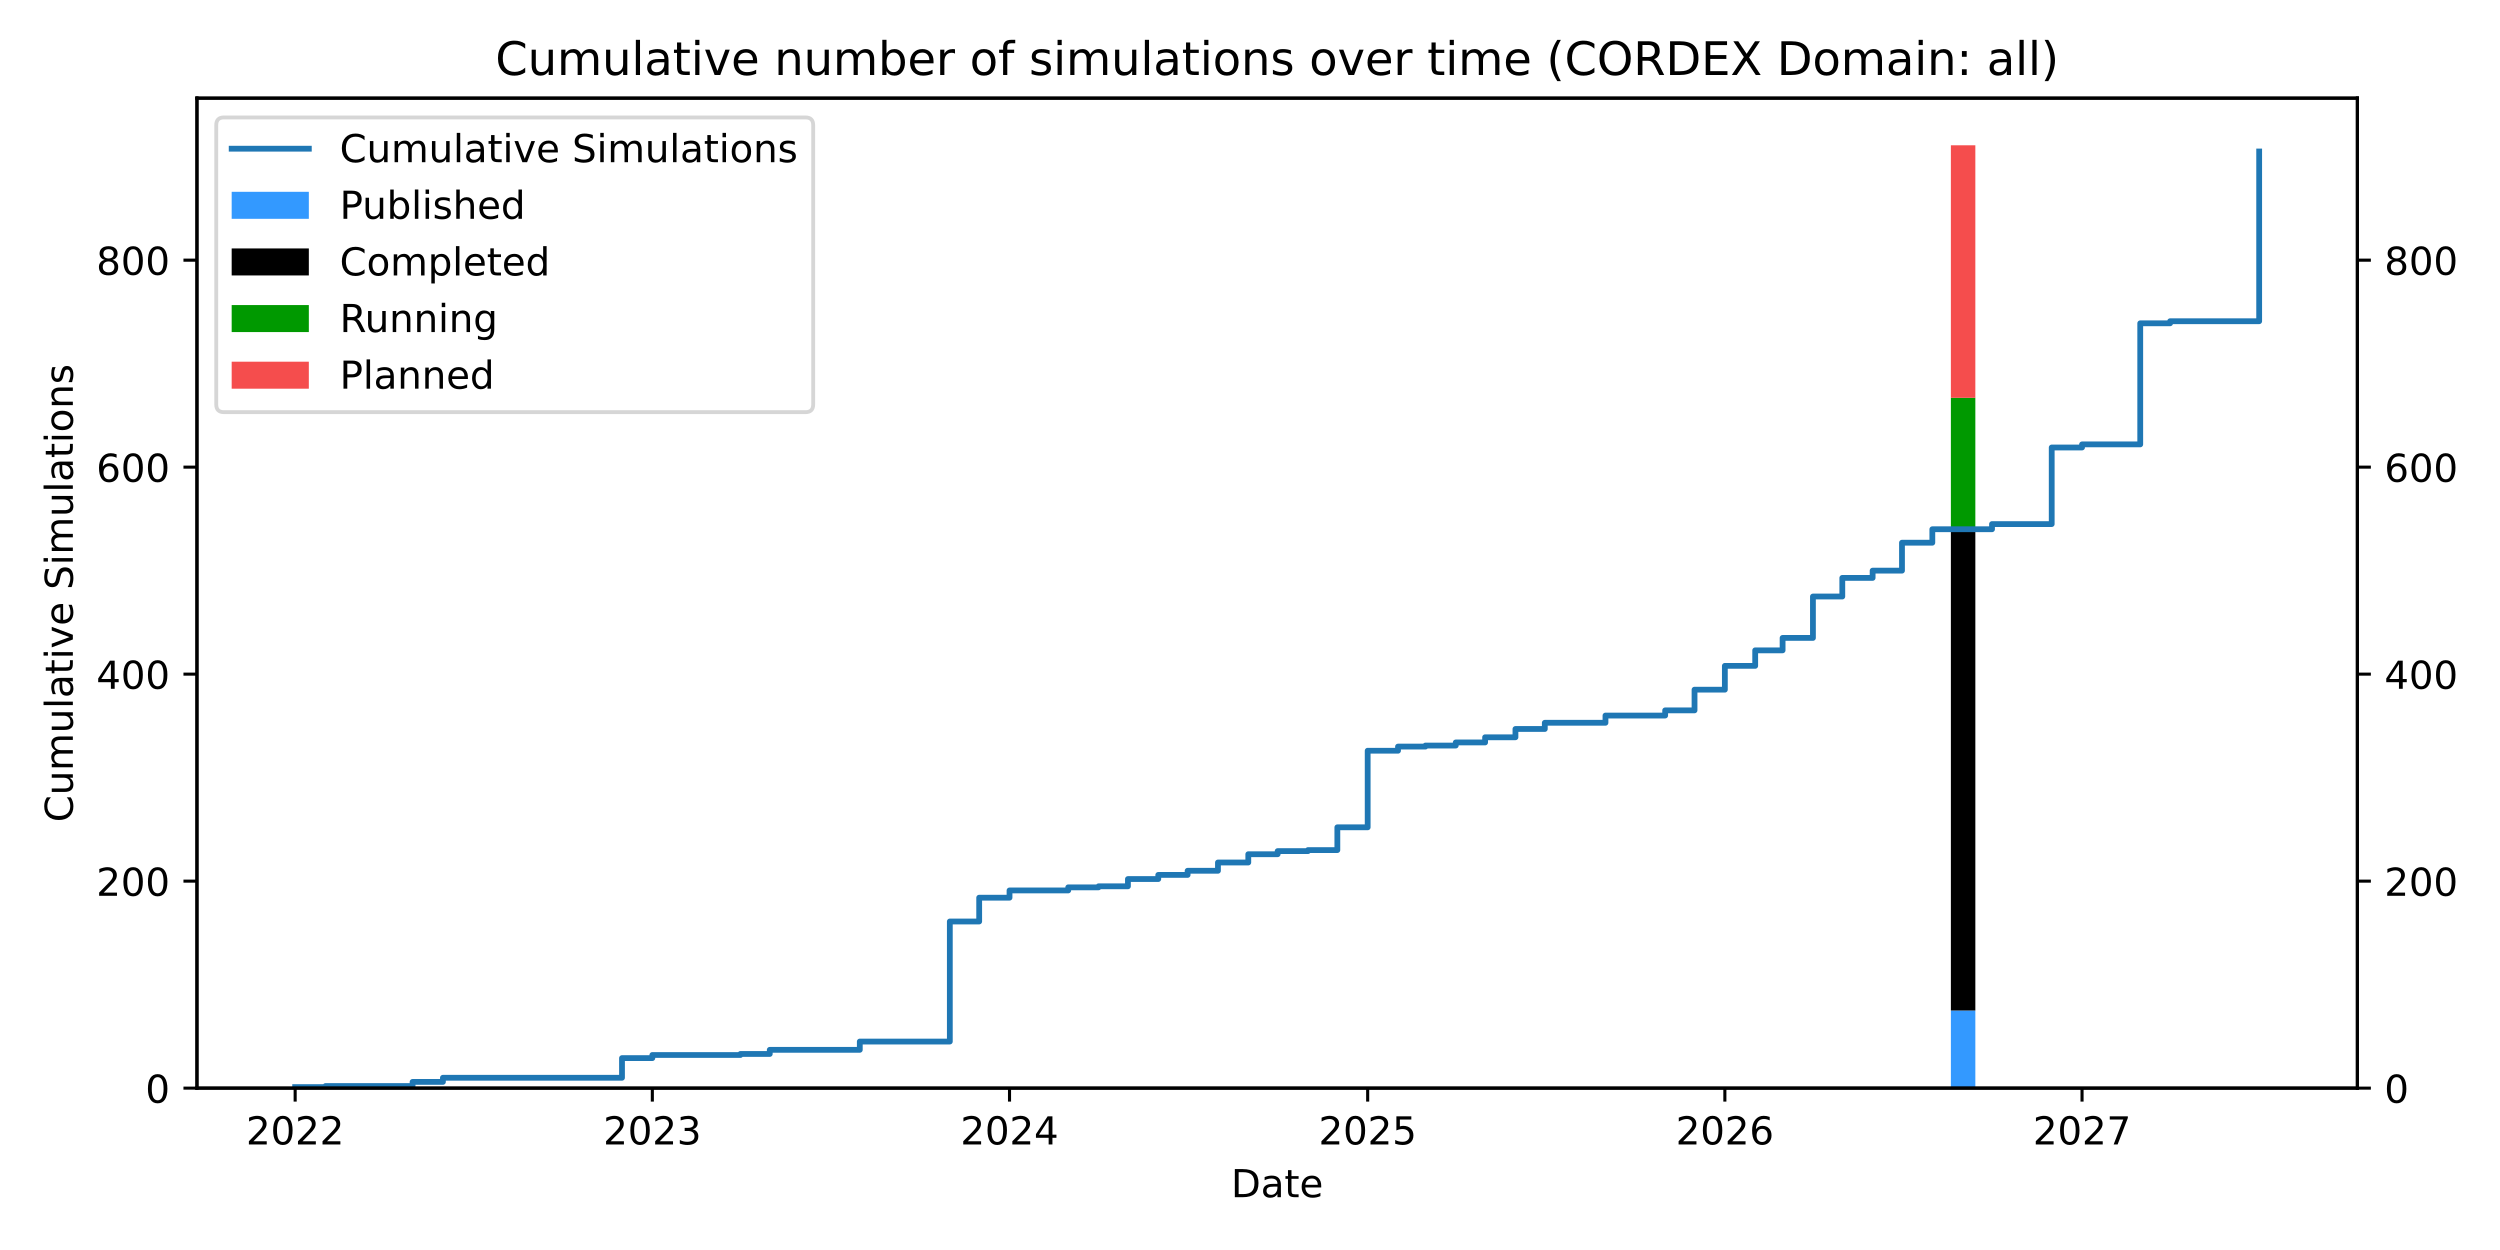
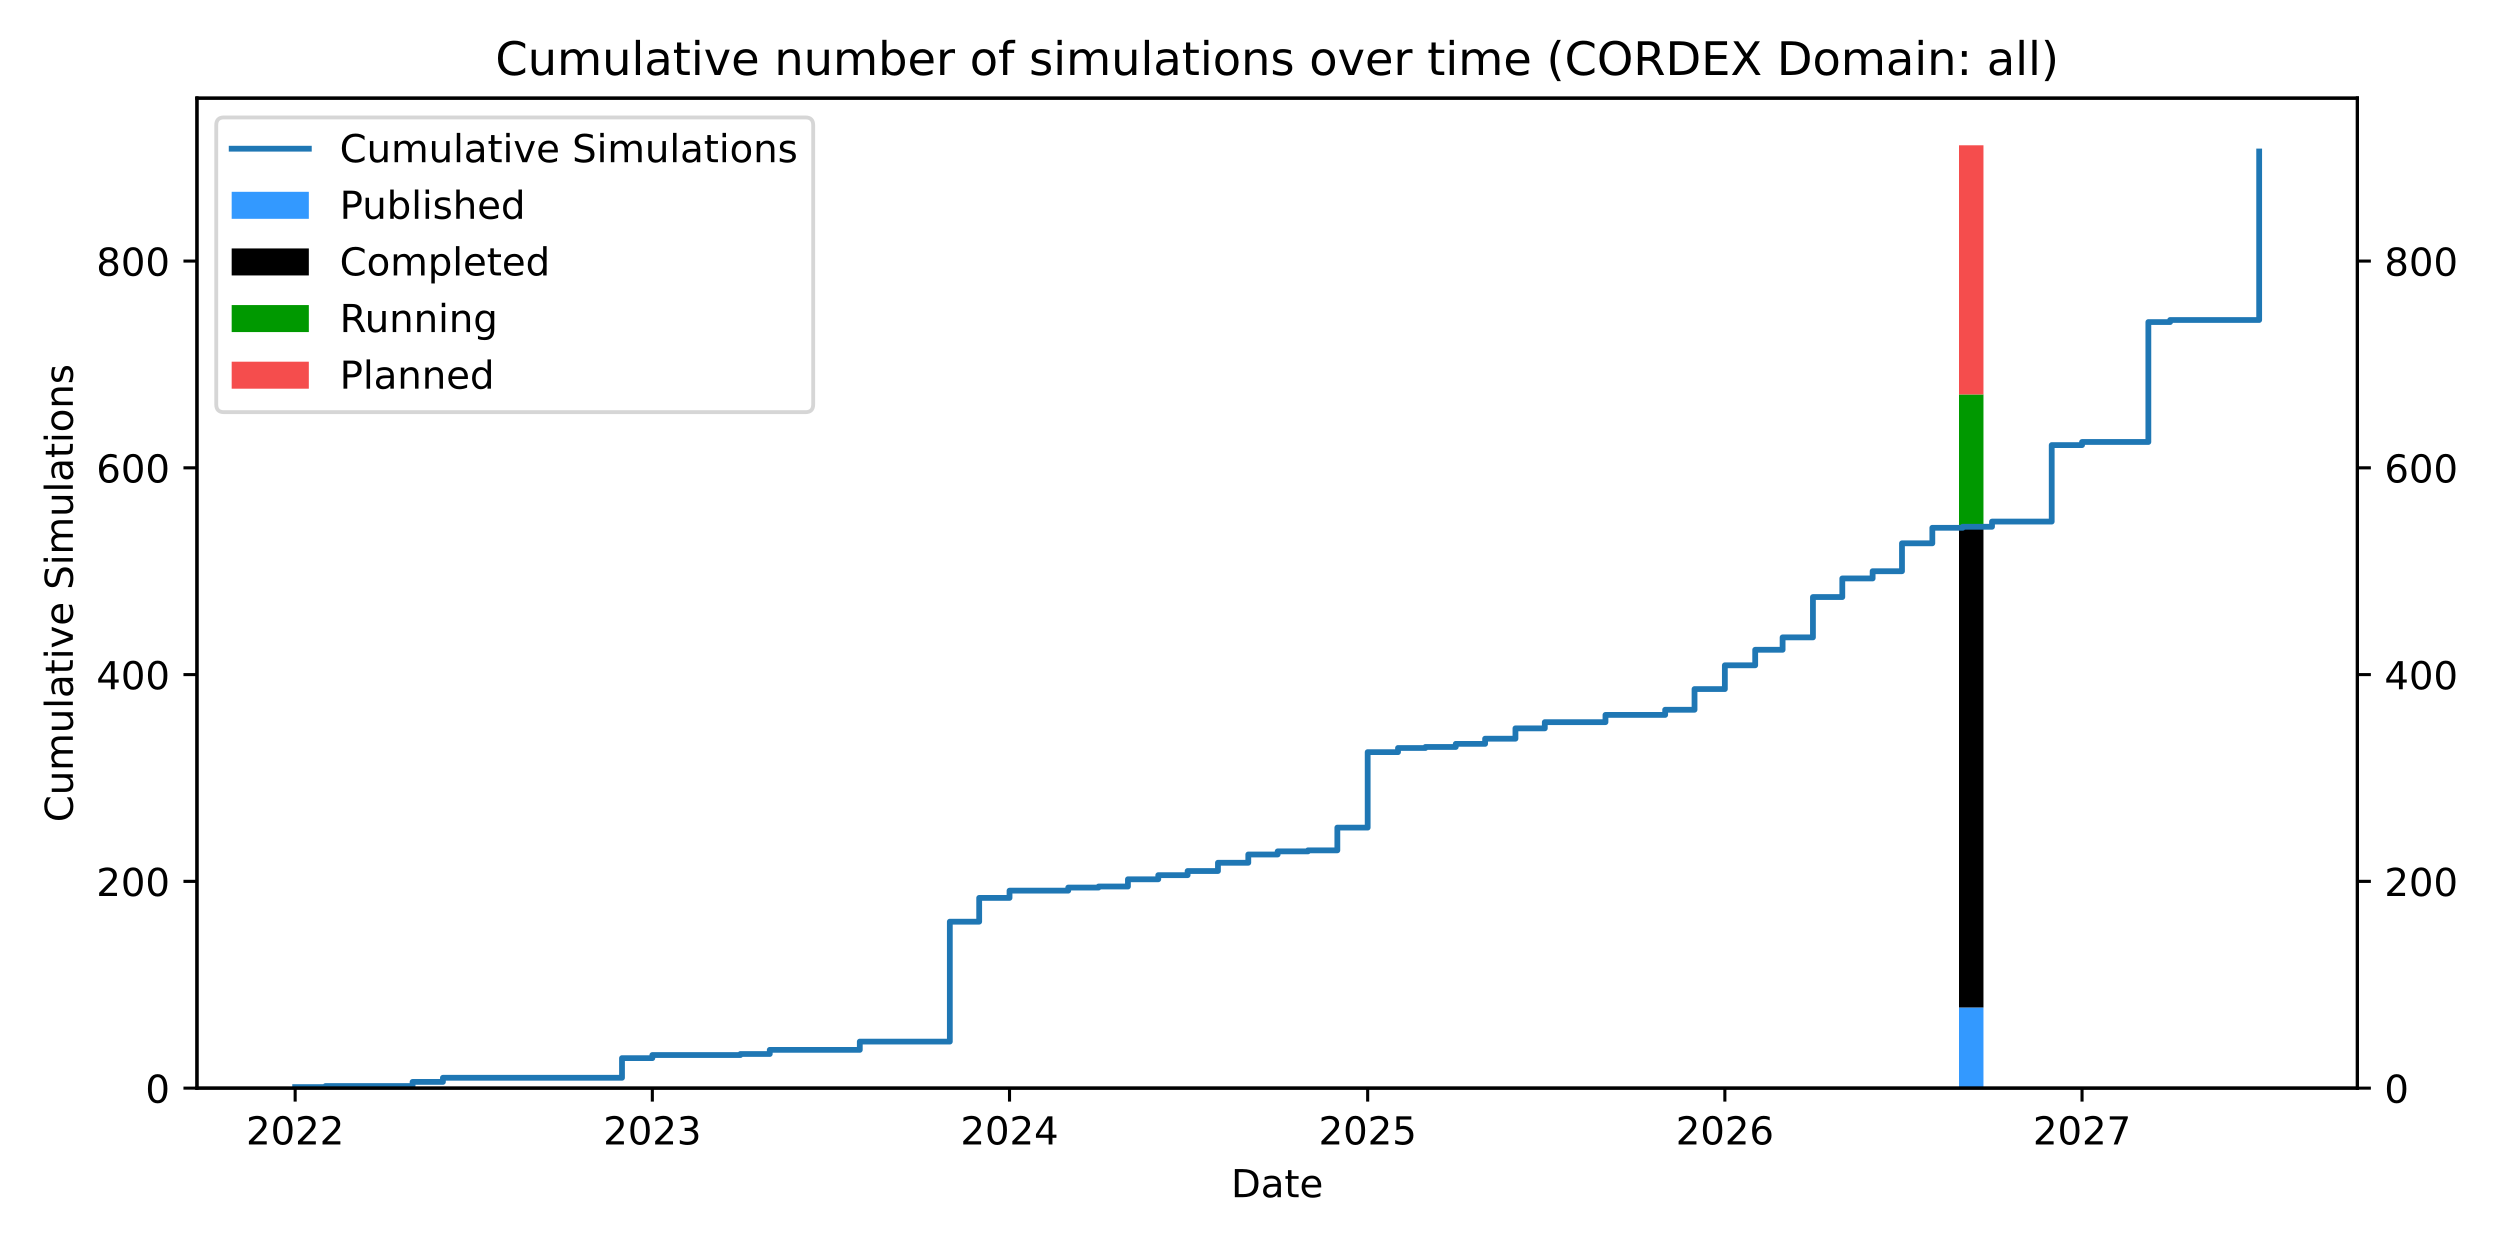
<svg xmlns="http://www.w3.org/2000/svg" xmlns:xlink="http://www.w3.org/1999/xlink" width="648pt" height="324pt" viewBox="0 0 648 324" version="1.1">
  <defs>
    <style type="text/css">*{stroke-linejoin: round; stroke-linecap: butt}</style>
  </defs>
  <g id="figure_1">
    <g id="patch_1">
      <path d="M 0 324  L 648 324  L 648 0  L 0 0  z " style="fill: #ffffff" />
    </g>
    <g id="axes_1">
      <g id="patch_2">
        <path d="M 51.05 282.04  L 611.03 282.04  L 611.03 25.44  L 51.05 25.44  z " style="fill: #ffffff" />
      </g>
      <g id="patch_3">
-         <path d="M 505.668 282.04  L 512.009 282.04  L 512.009 261.921  L 505.668 261.921  z " clip-path="url(#p647d7ba864)" style="fill: #3399ff" />
+         <path d="M 507.773 282.04  L 514.114 282.04  L 514.114 261.139  L 507.773 261.139  z " clip-path="url(#pf7c61de962)" style="fill: #3399ff" />
      </g>
      <g id="patch_4">
-         <path d="M 505.668 261.921  L 512.009 261.921  L 512.009 137.182  L 505.668 137.182  z " clip-path="url(#p647d7ba864)" />
+         <path d="M 507.773 261.139  L 514.114 261.139  L 514.114 136.537  L 507.773 136.537  z " clip-path="url(#pf7c61de962)" />
      </g>
      <g id="patch_5">
-         <path d="M 505.668 137.182  L 512.009 137.182  L 512.009 103.113  L 505.668 103.113  z " clip-path="url(#p647d7ba864)" style="fill: #009900" />
+         <path d="M 507.773 136.537  L 514.114 136.537  L 514.114 102.238  L 507.773 102.238  z " clip-path="url(#pf7c61de962)" style="fill: #009900" />
      </g>
      <g id="patch_6">
-         <path d="M 505.668 103.113  L 512.009 103.113  L 512.009 37.659  L 505.668 37.659  z " clip-path="url(#p647d7ba864)" style="fill: #f54d4d" />
+         <path d="M 507.773 102.238  L 514.114 102.238  L 514.114 37.659  L 507.773 37.659  z " clip-path="url(#pf7c61de962)" style="fill: #f54d4d" />
      </g>
      <g id="matplotlib.axis_1">
        <g id="xtick_1">
          <g id="line2d_1">
            <defs>
-               <path id="m17fcab5d05" d="M 0 0  L 0 3.5  " style="stroke: #000000; stroke-width: 0.8" />
-             </defs>
-             <g>
-               <use xlink:href="#m17fcab5d05" x="76.504" y="282.04" style="stroke: #000000; stroke-width: 0.8" />
+               <path id="m42340859e4" d="M 0 0  L 0 3.5  " style="stroke: #000000; stroke-width: 0.8" />
+             </defs>
+             <g>
+               <use xlink:href="#m42340859e4" x="76.504" y="282.04" style="stroke: #000000; stroke-width: 0.8" />
            </g>
          </g>
          <g id="text_1">
            <g transform="translate(63.77864 296.6384) scale(0.1 -0.1)">
              <defs>
                <path id="DejaVuSans-32" d="M 1228 531  L 3431 531  L 3431 0  L 469 0  L 469 531  Q 828 903 1448 1529  Q 2069 2156 2228 2338  Q 2531 2678 2651 2914  Q 2772 3150 2772 3378  Q 2772 3750 2511 3984  Q 2250 4219 1831 4219  Q 1534 4219 1204 4116  Q 875 4013 500 3803  L 500 4441  Q 881 4594 1212 4672  Q 1544 4750 1819 4750  Q 2544 4750 2975 4387  Q 3406 4025 3406 3419  Q 3406 3131 3298 2873  Q 3191 2616 2906 2266  Q 2828 2175 2409 1742  Q 1991 1309 1228 531  z " transform="scale(0.015625)" />
                <path id="DejaVuSans-30" d="M 2034 4250  Q 1547 4250 1301 3770  Q 1056 3291 1056 2328  Q 1056 1369 1301 889  Q 1547 409 2034 409  Q 2525 409 2770 889  Q 3016 1369 3016 2328  Q 3016 3291 2770 3770  Q 2525 4250 2034 4250  z M 2034 4750  Q 2819 4750 3233 4129  Q 3647 3509 3647 2328  Q 3647 1150 3233 529  Q 2819 -91 2034 -91  Q 1250 -91 836 529  Q 422 1150 422 2328  Q 422 3509 836 4129  Q 1250 4750 2034 4750  z " transform="scale(0.015625)" />
              </defs>
              <use xlink:href="#DejaVuSans-32" />
              <use xlink:href="#DejaVuSans-30" x="63.623" />
              <use xlink:href="#DejaVuSans-32" x="127.246" />
              <use xlink:href="#DejaVuSans-32" x="190.869" />
            </g>
          </g>
        </g>
        <g id="xtick_2">
          <g id="line2d_2">
            <g>
-               <use xlink:href="#m17fcab5d05" x="169.085" y="282.04" style="stroke: #000000; stroke-width: 0.8" />
+               <use xlink:href="#m42340859e4" x="169.085" y="282.04" style="stroke: #000000; stroke-width: 0.8" />
            </g>
          </g>
          <g id="text_2">
            <g transform="translate(156.3604 296.6384) scale(0.1 -0.1)">
              <defs>
                <path id="DejaVuSans-33" d="M 2597 2516  Q 3050 2419 3304 2112  Q 3559 1806 3559 1356  Q 3559 666 3084 287  Q 2609 -91 1734 -91  Q 1441 -91 1130 -33  Q 819 25 488 141  L 488 750  Q 750 597 1062 519  Q 1375 441 1716 441  Q 2309 441 2620 675  Q 2931 909 2931 1356  Q 2931 1769 2642 2001  Q 2353 2234 1838 2234  L 1294 2234  L 1294 2753  L 1863 2753  Q 2328 2753 2575 2939  Q 2822 3125 2822 3475  Q 2822 3834 2567 4026  Q 2313 4219 1838 4219  Q 1578 4219 1281 4162  Q 984 4106 628 3988  L 628 4550  Q 988 4650 1302 4700  Q 1616 4750 1894 4750  Q 2613 4750 3031 4423  Q 3450 4097 3450 3541  Q 3450 3153 3228 2886  Q 3006 2619 2597 2516  z " transform="scale(0.015625)" />
              </defs>
              <use xlink:href="#DejaVuSans-32" />
              <use xlink:href="#DejaVuSans-30" x="63.623" />
              <use xlink:href="#DejaVuSans-32" x="127.246" />
              <use xlink:href="#DejaVuSans-33" x="190.869" />
            </g>
          </g>
        </g>
        <g id="xtick_3">
          <g id="line2d_3">
            <g>
-               <use xlink:href="#m17fcab5d05" x="261.667" y="282.04" style="stroke: #000000; stroke-width: 0.8" />
+               <use xlink:href="#m42340859e4" x="261.667" y="282.04" style="stroke: #000000; stroke-width: 0.8" />
            </g>
          </g>
          <g id="text_3">
            <g transform="translate(248.9421 296.6384) scale(0.1 -0.1)">
              <defs>
                <path id="DejaVuSans-34" d="M 2419 4116  L 825 1625  L 2419 1625  L 2419 4116  z M 2253 4666  L 3047 4666  L 3047 1625  L 3713 1625  L 3713 1100  L 3047 1100  L 3047 0  L 2419 0  L 2419 1100  L 313 1100  L 313 1709  L 2253 4666  z " transform="scale(0.015625)" />
              </defs>
              <use xlink:href="#DejaVuSans-32" />
              <use xlink:href="#DejaVuSans-30" x="63.623" />
              <use xlink:href="#DejaVuSans-32" x="127.246" />
              <use xlink:href="#DejaVuSans-34" x="190.869" />
            </g>
          </g>
        </g>
        <g id="xtick_4">
          <g id="line2d_4">
            <g>
-               <use xlink:href="#m17fcab5d05" x="354.502" y="282.04" style="stroke: #000000; stroke-width: 0.8" />
+               <use xlink:href="#m42340859e4" x="354.502" y="282.04" style="stroke: #000000; stroke-width: 0.8" />
            </g>
          </g>
          <g id="text_4">
            <g transform="translate(341.7775 296.6384) scale(0.1 -0.1)">
              <defs>
                <path id="DejaVuSans-35" d="M 691 4666  L 3169 4666  L 3169 4134  L 1269 4134  L 1269 2991  Q 1406 3038 1543 3061  Q 1681 3084 1819 3084  Q 2600 3084 3056 2656  Q 3513 2228 3513 1497  Q 3513 744 3044 326  Q 2575 -91 1722 -91  Q 1428 -91 1123 -41  Q 819 9 494 109  L 494 744  Q 775 591 1075 516  Q 1375 441 1709 441  Q 2250 441 2565 725  Q 2881 1009 2881 1497  Q 2881 1984 2565 2268  Q 2250 2553 1709 2553  Q 1456 2553 1204 2497  Q 953 2441 691 2322  L 691 4666  z " transform="scale(0.015625)" />
              </defs>
              <use xlink:href="#DejaVuSans-32" />
              <use xlink:href="#DejaVuSans-30" x="63.623" />
              <use xlink:href="#DejaVuSans-32" x="127.246" />
              <use xlink:href="#DejaVuSans-35" x="190.869" />
            </g>
          </g>
        </g>
        <g id="xtick_5">
          <g id="line2d_5">
            <g>
-               <use xlink:href="#m17fcab5d05" x="447.084" y="282.04" style="stroke: #000000; stroke-width: 0.8" />
+               <use xlink:href="#m42340859e4" x="447.084" y="282.04" style="stroke: #000000; stroke-width: 0.8" />
            </g>
          </g>
          <g id="text_5">
            <g transform="translate(434.3592 296.6384) scale(0.1 -0.1)">
              <defs>
                <path id="DejaVuSans-36" d="M 2113 2584  Q 1688 2584 1439 2293  Q 1191 2003 1191 1497  Q 1191 994 1439 701  Q 1688 409 2113 409  Q 2538 409 2786 701  Q 3034 994 3034 1497  Q 3034 2003 2786 2293  Q 2538 2584 2113 2584  z M 3366 4563  L 3366 3988  Q 3128 4100 2886 4159  Q 2644 4219 2406 4219  Q 1781 4219 1451 3797  Q 1122 3375 1075 2522  Q 1259 2794 1537 2939  Q 1816 3084 2150 3084  Q 2853 3084 3261 2657  Q 3669 2231 3669 1497  Q 3669 778 3244 343  Q 2819 -91 2113 -91  Q 1303 -91 875 529  Q 447 1150 447 2328  Q 447 3434 972 4092  Q 1497 4750 2381 4750  Q 2619 4750 2861 4703  Q 3103 4656 3366 4563  z " transform="scale(0.015625)" />
              </defs>
              <use xlink:href="#DejaVuSans-32" />
              <use xlink:href="#DejaVuSans-30" x="63.623" />
              <use xlink:href="#DejaVuSans-32" x="127.246" />
              <use xlink:href="#DejaVuSans-36" x="190.869" />
            </g>
          </g>
        </g>
        <g id="xtick_6">
          <g id="line2d_6">
            <g>
-               <use xlink:href="#m17fcab5d05" x="539.666" y="282.04" style="stroke: #000000; stroke-width: 0.8" />
+               <use xlink:href="#m42340859e4" x="539.666" y="282.04" style="stroke: #000000; stroke-width: 0.8" />
            </g>
          </g>
          <g id="text_6">
            <g transform="translate(526.941 296.6384) scale(0.1 -0.1)">
              <defs>
                <path id="DejaVuSans-37" d="M 525 4666  L 3525 4666  L 3525 4397  L 1831 0  L 1172 0  L 2766 4134  L 525 4134  L 525 4666  z " transform="scale(0.015625)" />
              </defs>
              <use xlink:href="#DejaVuSans-32" />
              <use xlink:href="#DejaVuSans-30" x="63.623" />
              <use xlink:href="#DejaVuSans-32" x="127.246" />
              <use xlink:href="#DejaVuSans-37" x="190.869" />
            </g>
          </g>
        </g>
        <g id="text_7">
          <g transform="translate(319.0892 310.3166) scale(0.1 -0.1)">
            <defs>
              <path id="DejaVuSans-44" d="M 1259 4147  L 1259 519  L 2022 519  Q 2988 519 3436 956  Q 3884 1394 3884 2338  Q 3884 3275 3436 3711  Q 2988 4147 2022 4147  L 1259 4147  z M 628 4666  L 1925 4666  Q 3281 4666 3915 4102  Q 4550 3538 4550 2338  Q 4550 1131 3912 565  Q 3275 0 1925 0  L 628 0  L 628 4666  z " transform="scale(0.015625)" />
              <path id="DejaVuSans-61" d="M 2194 1759  Q 1497 1759 1228 1600  Q 959 1441 959 1056  Q 959 750 1161 570  Q 1363 391 1709 391  Q 2188 391 2477 730  Q 2766 1069 2766 1631  L 2766 1759  L 2194 1759  z M 3341 1997  L 3341 0  L 2766 0  L 2766 531  Q 2569 213 2275 61  Q 1981 -91 1556 -91  Q 1019 -91 701 211  Q 384 513 384 1019  Q 384 1609 779 1909  Q 1175 2209 1959 2209  L 2766 2209  L 2766 2266  Q 2766 2663 2505 2880  Q 2244 3097 1772 3097  Q 1472 3097 1187 3025  Q 903 2953 641 2809  L 641 3341  Q 956 3463 1253 3523  Q 1550 3584 1831 3584  Q 2591 3584 2966 3190  Q 3341 2797 3341 1997  z " transform="scale(0.015625)" />
              <path id="DejaVuSans-74" d="M 1172 4494  L 1172 3500  L 2356 3500  L 2356 3053  L 1172 3053  L 1172 1153  Q 1172 725 1289 603  Q 1406 481 1766 481  L 2356 481  L 2356 0  L 1766 0  Q 1100 0 847 248  Q 594 497 594 1153  L 594 3053  L 172 3053  L 172 3500  L 594 3500  L 594 4494  L 1172 4494  z " transform="scale(0.015625)" />
              <path id="DejaVuSans-65" d="M 3597 1894  L 3597 1613  L 953 1613  Q 991 1019 1311 708  Q 1631 397 2203 397  Q 2534 397 2845 478  Q 3156 559 3463 722  L 3463 178  Q 3153 47 2828 -22  Q 2503 -91 2169 -91  Q 1331 -91 842 396  Q 353 884 353 1716  Q 353 2575 817 3079  Q 1281 3584 2069 3584  Q 2775 3584 3186 3129  Q 3597 2675 3597 1894  z M 3022 2063  Q 3016 2534 2758 2815  Q 2500 3097 2075 3097  Q 1594 3097 1305 2825  Q 1016 2553 972 2059  L 3022 2063  z " transform="scale(0.015625)" />
            </defs>
            <use xlink:href="#DejaVuSans-44" />
            <use xlink:href="#DejaVuSans-61" x="77.002" />
            <use xlink:href="#DejaVuSans-74" x="138.281" />
            <use xlink:href="#DejaVuSans-65" x="177.49" />
          </g>
        </g>
      </g>
      <g id="matplotlib.axis_2">
        <g id="ytick_1">
          <g id="line2d_7">
            <defs>
-               <path id="m821c53ba4f" d="M 0 0  L -3.5 0  " style="stroke: #000000; stroke-width: 0.8" />
-             </defs>
-             <g>
-               <use xlink:href="#m821c53ba4f" x="51.05" y="282.04" style="stroke: #000000; stroke-width: 0.8" />
+               <path id="m306e4bc07a" d="M 0 0  L -3.5 0  " style="stroke: #000000; stroke-width: 0.8" />
+             </defs>
+             <g>
+               <use xlink:href="#m306e4bc07a" x="51.05" y="282.04" style="stroke: #000000; stroke-width: 0.8" />
            </g>
          </g>
          <g id="text_8">
            <g transform="translate(37.6875 285.8392) scale(0.1 -0.1)">
              <use xlink:href="#DejaVuSans-30" />
            </g>
          </g>
        </g>
        <g id="ytick_2">
          <g id="line2d_8">
            <g>
-               <use xlink:href="#m821c53ba4f" x="51.05" y="228.389" style="stroke: #000000; stroke-width: 0.8" />
+               <use xlink:href="#m306e4bc07a" x="51.05" y="228.448" style="stroke: #000000; stroke-width: 0.8" />
            </g>
          </g>
          <g id="text_9">
-             <g transform="translate(24.9625 232.1881) scale(0.1 -0.1)">
+             <g transform="translate(24.9625 232.2469) scale(0.1 -0.1)">
              <use xlink:href="#DejaVuSans-32" />
              <use xlink:href="#DejaVuSans-30" x="63.623" />
              <use xlink:href="#DejaVuSans-30" x="127.246" />
            </g>
          </g>
        </g>
        <g id="ytick_3">
          <g id="line2d_9">
            <g>
-               <use xlink:href="#m821c53ba4f" x="51.05" y="174.738" style="stroke: #000000; stroke-width: 0.8" />
+               <use xlink:href="#m306e4bc07a" x="51.05" y="174.855" style="stroke: #000000; stroke-width: 0.8" />
            </g>
          </g>
          <g id="text_10">
-             <g transform="translate(24.9625 178.5369) scale(0.1 -0.1)">
+             <g transform="translate(24.9625 178.6546) scale(0.1 -0.1)">
              <use xlink:href="#DejaVuSans-34" />
              <use xlink:href="#DejaVuSans-30" x="63.623" />
              <use xlink:href="#DejaVuSans-30" x="127.246" />
            </g>
          </g>
        </g>
        <g id="ytick_4">
          <g id="line2d_10">
            <g>
-               <use xlink:href="#m821c53ba4f" x="51.05" y="121.087" style="stroke: #000000; stroke-width: 0.8" />
+               <use xlink:href="#m306e4bc07a" x="51.05" y="121.263" style="stroke: #000000; stroke-width: 0.8" />
            </g>
          </g>
          <g id="text_11">
-             <g transform="translate(24.9625 124.8858) scale(0.1 -0.1)">
+             <g transform="translate(24.9625 125.0623) scale(0.1 -0.1)">
              <use xlink:href="#DejaVuSans-36" />
              <use xlink:href="#DejaVuSans-30" x="63.623" />
              <use xlink:href="#DejaVuSans-30" x="127.246" />
            </g>
          </g>
        </g>
        <g id="ytick_5">
          <g id="line2d_11">
            <g>
-               <use xlink:href="#m821c53ba4f" x="51.05" y="67.435" style="stroke: #000000; stroke-width: 0.8" />
+               <use xlink:href="#m306e4bc07a" x="51.05" y="67.671" style="stroke: #000000; stroke-width: 0.8" />
            </g>
          </g>
          <g id="text_12">
-             <g transform="translate(24.9625 71.23465) scale(0.1 -0.1)">
+             <g transform="translate(24.9625 71.46996) scale(0.1 -0.1)">
              <defs>
                <path id="DejaVuSans-38" d="M 2034 2216  Q 1584 2216 1326 1975  Q 1069 1734 1069 1313  Q 1069 891 1326 650  Q 1584 409 2034 409  Q 2484 409 2743 651  Q 3003 894 3003 1313  Q 3003 1734 2745 1975  Q 2488 2216 2034 2216  z M 1403 2484  Q 997 2584 770 2862  Q 544 3141 544 3541  Q 544 4100 942 4425  Q 1341 4750 2034 4750  Q 2731 4750 3128 4425  Q 3525 4100 3525 3541  Q 3525 3141 3298 2862  Q 3072 2584 2669 2484  Q 3125 2378 3379 2068  Q 3634 1759 3634 1313  Q 3634 634 3220 271  Q 2806 -91 2034 -91  Q 1263 -91 848 271  Q 434 634 434 1313  Q 434 1759 690 2068  Q 947 2378 1403 2484  z M 1172 3481  Q 1172 3119 1398 2916  Q 1625 2713 2034 2713  Q 2441 2713 2670 2916  Q 2900 3119 2900 3481  Q 2900 3844 2670 4047  Q 2441 4250 2034 4250  Q 1625 4250 1398 4047  Q 1172 3844 1172 3481  z " transform="scale(0.015625)" />
              </defs>
              <use xlink:href="#DejaVuSans-38" />
              <use xlink:href="#DejaVuSans-30" x="63.623" />
              <use xlink:href="#DejaVuSans-30" x="127.246" />
            </g>
          </g>
        </g>
        <g id="text_13">
          <g transform="translate(18.88281 213.1041) rotate(-90) scale(0.1 -0.1)">
            <defs>
              <path id="DejaVuSans-43" d="M 4122 4306  L 4122 3641  Q 3803 3938 3442 4084  Q 3081 4231 2675 4231  Q 1875 4231 1450 3742  Q 1025 3253 1025 2328  Q 1025 1406 1450 917  Q 1875 428 2675 428  Q 3081 428 3442 575  Q 3803 722 4122 1019  L 4122 359  Q 3791 134 3420 21  Q 3050 -91 2638 -91  Q 1578 -91 968 557  Q 359 1206 359 2328  Q 359 3453 968 4101  Q 1578 4750 2638 4750  Q 3056 4750 3426 4639  Q 3797 4528 4122 4306  z " transform="scale(0.015625)" />
              <path id="DejaVuSans-75" d="M 544 1381  L 544 3500  L 1119 3500  L 1119 1403  Q 1119 906 1312 657  Q 1506 409 1894 409  Q 2359 409 2629 706  Q 2900 1003 2900 1516  L 2900 3500  L 3475 3500  L 3475 0  L 2900 0  L 2900 538  Q 2691 219 2414 64  Q 2138 -91 1772 -91  Q 1169 -91 856 284  Q 544 659 544 1381  z M 1991 3584  L 1991 3584  z " transform="scale(0.015625)" />
              <path id="DejaVuSans-6d" d="M 3328 2828  Q 3544 3216 3844 3400  Q 4144 3584 4550 3584  Q 5097 3584 5394 3201  Q 5691 2819 5691 2113  L 5691 0  L 5113 0  L 5113 2094  Q 5113 2597 4934 2840  Q 4756 3084 4391 3084  Q 3944 3084 3684 2787  Q 3425 2491 3425 1978  L 3425 0  L 2847 0  L 2847 2094  Q 2847 2600 2669 2842  Q 2491 3084 2119 3084  Q 1678 3084 1418 2786  Q 1159 2488 1159 1978  L 1159 0  L 581 0  L 581 3500  L 1159 3500  L 1159 2956  Q 1356 3278 1631 3431  Q 1906 3584 2284 3584  Q 2666 3584 2933 3390  Q 3200 3197 3328 2828  z " transform="scale(0.015625)" />
              <path id="DejaVuSans-6c" d="M 603 4863  L 1178 4863  L 1178 0  L 603 0  L 603 4863  z " transform="scale(0.015625)" />
              <path id="DejaVuSans-69" d="M 603 3500  L 1178 3500  L 1178 0  L 603 0  L 603 3500  z M 603 4863  L 1178 4863  L 1178 4134  L 603 4134  L 603 4863  z " transform="scale(0.015625)" />
              <path id="DejaVuSans-76" d="M 191 3500  L 800 3500  L 1894 563  L 2988 3500  L 3597 3500  L 2284 0  L 1503 0  L 191 3500  z " transform="scale(0.015625)" />
              <path id="DejaVuSans-20" transform="scale(0.015625)" />
              <path id="DejaVuSans-53" d="M 3425 4513  L 3425 3897  Q 3066 4069 2747 4153  Q 2428 4238 2131 4238  Q 1616 4238 1336 4038  Q 1056 3838 1056 3469  Q 1056 3159 1242 3001  Q 1428 2844 1947 2747  L 2328 2669  Q 3034 2534 3370 2195  Q 3706 1856 3706 1288  Q 3706 609 3251 259  Q 2797 -91 1919 -91  Q 1588 -91 1214 -16  Q 841 59 441 206  L 441 856  Q 825 641 1194 531  Q 1563 422 1919 422  Q 2459 422 2753 634  Q 3047 847 3047 1241  Q 3047 1584 2836 1778  Q 2625 1972 2144 2069  L 1759 2144  Q 1053 2284 737 2584  Q 422 2884 422 3419  Q 422 4038 858 4394  Q 1294 4750 2059 4750  Q 2388 4750 2728 4690  Q 3069 4631 3425 4513  z " transform="scale(0.015625)" />
              <path id="DejaVuSans-6f" d="M 1959 3097  Q 1497 3097 1228 2736  Q 959 2375 959 1747  Q 959 1119 1226 758  Q 1494 397 1959 397  Q 2419 397 2687 759  Q 2956 1122 2956 1747  Q 2956 2369 2687 2733  Q 2419 3097 1959 3097  z M 1959 3584  Q 2709 3584 3137 3096  Q 3566 2609 3566 1747  Q 3566 888 3137 398  Q 2709 -91 1959 -91  Q 1206 -91 779 398  Q 353 888 353 1747  Q 353 2609 779 3096  Q 1206 3584 1959 3584  z " transform="scale(0.015625)" />
              <path id="DejaVuSans-6e" d="M 3513 2113  L 3513 0  L 2938 0  L 2938 2094  Q 2938 2591 2744 2837  Q 2550 3084 2163 3084  Q 1697 3084 1428 2787  Q 1159 2491 1159 1978  L 1159 0  L 581 0  L 581 3500  L 1159 3500  L 1159 2956  Q 1366 3272 1645 3428  Q 1925 3584 2291 3584  Q 2894 3584 3203 3211  Q 3513 2838 3513 2113  z " transform="scale(0.015625)" />
              <path id="DejaVuSans-73" d="M 2834 3397  L 2834 2853  Q 2591 2978 2328 3040  Q 2066 3103 1784 3103  Q 1356 3103 1142 2972  Q 928 2841 928 2578  Q 928 2378 1081 2264  Q 1234 2150 1697 2047  L 1894 2003  Q 2506 1872 2764 1633  Q 3022 1394 3022 966  Q 3022 478 2636 193  Q 2250 -91 1575 -91  Q 1294 -91 989 -36  Q 684 19 347 128  L 347 722  Q 666 556 975 473  Q 1284 391 1588 391  Q 1994 391 2212 530  Q 2431 669 2431 922  Q 2431 1156 2273 1281  Q 2116 1406 1581 1522  L 1381 1569  Q 847 1681 609 1914  Q 372 2147 372 2553  Q 372 3047 722 3315  Q 1072 3584 1716 3584  Q 2034 3584 2315 3537  Q 2597 3491 2834 3397  z " transform="scale(0.015625)" />
            </defs>
            <use xlink:href="#DejaVuSans-43" />
            <use xlink:href="#DejaVuSans-75" x="69.824" />
            <use xlink:href="#DejaVuSans-6d" x="133.203" />
            <use xlink:href="#DejaVuSans-75" x="230.615" />
            <use xlink:href="#DejaVuSans-6c" x="293.994" />
            <use xlink:href="#DejaVuSans-61" x="321.777" />
            <use xlink:href="#DejaVuSans-74" x="383.057" />
            <use xlink:href="#DejaVuSans-69" x="422.266" />
            <use xlink:href="#DejaVuSans-76" x="450.049" />
            <use xlink:href="#DejaVuSans-65" x="509.229" />
            <use xlink:href="#DejaVuSans-20" x="570.752" />
            <use xlink:href="#DejaVuSans-53" x="602.539" />
            <use xlink:href="#DejaVuSans-69" x="666.016" />
            <use xlink:href="#DejaVuSans-6d" x="693.799" />
            <use xlink:href="#DejaVuSans-75" x="791.211" />
            <use xlink:href="#DejaVuSans-6c" x="854.59" />
            <use xlink:href="#DejaVuSans-61" x="882.373" />
            <use xlink:href="#DejaVuSans-74" x="943.652" />
            <use xlink:href="#DejaVuSans-69" x="982.861" />
            <use xlink:href="#DejaVuSans-6f" x="1010.645" />
            <use xlink:href="#DejaVuSans-6e" x="1071.826" />
            <use xlink:href="#DejaVuSans-73" x="1135.205" />
          </g>
        </g>
      </g>
      <g id="line2d_12">
-         <path d="M 76.504 281.772  L 84.367 281.772  L 84.367 281.503  L 106.941 281.503  L 106.941 280.43  L 114.805 280.43  L 114.805 279.357  L 161.222 279.357  L 161.222 274.261  L 169.085 274.261  L 169.085 273.456  L 191.914 273.456  L 191.914 273.188  L 199.523 273.188  L 199.523 272.115  L 222.859 272.115  L 222.859 269.968  L 246.195 269.968  L 246.195 238.851  L 253.804 238.851  L 253.804 232.681  L 261.667 232.681  L 261.667 230.803  L 276.886 230.803  L 276.886 229.998  L 284.749 229.998  L 284.749 229.73  L 292.359 229.73  L 292.359 227.852  L 300.222 227.852  L 300.222 226.779  L 307.831 226.779  L 307.831 225.706  L 315.694 225.706  L 315.694 223.56  L 323.557 223.56  L 323.557 221.414  L 331.167 221.414  L 331.167 220.609  L 339.03 220.609  L 339.03 220.341  L 346.639 220.341  L 346.639 214.44  L 354.502 214.44  L 354.502 194.589  L 362.366 194.589  L 362.366 193.516  L 369.468 193.516  L 369.468 193.247  L 377.331 193.247  L 377.331 192.443  L 384.94 192.443  L 384.94 191.101  L 392.803 191.101  L 392.803 188.955  L 400.413 188.955  L 400.413 187.346  L 416.139 187.346  L 416.139 185.468  L 431.612 185.468  L 431.612 184.127  L 439.221 184.127  L 439.221 178.762  L 447.084 178.762  L 447.084 172.592  L 454.947 172.592  L 454.947 168.568  L 462.049 168.568  L 462.049 165.349  L 469.913 165.349  L 469.913 154.619  L 477.522 154.619  L 477.522 149.79  L 485.385 149.79  L 485.385 147.912  L 492.995 147.912  L 492.995 140.669  L 500.858 140.669  L 500.858 137.182  L 516.33 137.182  L 516.33 135.841  L 531.803 135.841  L 531.803 115.99  L 539.666 115.99  L 539.666 115.185  L 554.749 115.185  L 554.749 83.799  L 562.494 83.799  L 562.494 83.263  L 585.576 83.263  L 585.576 39.269  L 585.576 39.269  " clip-path="url(#p647d7ba864)" style="fill: none; stroke: #1f77b4; stroke-width: 1.5; stroke-linecap: square" />
+         <path d="M 76.504 281.772  L 84.367 281.772  L 84.367 281.504  L 106.941 281.504  L 106.941 280.432  L 114.805 280.432  L 114.805 279.36  L 161.222 279.36  L 161.222 274.269  L 169.085 274.269  L 169.085 273.465  L 191.914 273.465  L 191.914 273.197  L 199.523 273.197  L 199.523 272.125  L 222.859 272.125  L 222.859 269.982  L 246.195 269.982  L 246.195 238.898  L 253.804 238.898  L 253.804 232.735  L 261.667 232.735  L 261.667 230.859  L 276.886 230.859  L 276.886 230.055  L 284.749 230.055  L 284.749 229.787  L 292.359 229.787  L 292.359 227.912  L 300.222 227.912  L 300.222 226.84  L 307.831 226.84  L 307.831 225.768  L 315.694 225.768  L 315.694 223.624  L 323.557 223.624  L 323.557 221.481  L 331.167 221.481  L 331.167 220.677  L 339.03 220.677  L 339.03 220.409  L 346.639 220.409  L 346.639 214.514  L 354.502 214.514  L 354.502 194.952  L 362.366 194.952  L 362.366 193.881  L 369.468 193.881  L 369.468 193.613  L 377.331 193.613  L 377.331 192.809  L 384.94 192.809  L 384.94 191.469  L 392.803 191.469  L 392.803 188.789  L 400.413 188.789  L 400.413 187.182  L 416.139 187.182  L 416.139 185.306  L 431.612 185.306  L 431.612 183.966  L 439.221 183.966  L 439.221 178.607  L 447.084 178.607  L 447.084 172.444  L 454.947 172.444  L 454.947 168.424  L 462.049 168.424  L 462.049 165.209  L 469.913 165.209  L 469.913 154.758  L 477.522 154.758  L 477.522 149.935  L 485.385 149.935  L 485.385 148.059  L 492.995 148.059  L 492.995 140.824  L 500.858 140.824  L 500.858 136.805  L 508.721 136.805  L 508.721 136.537  L 516.33 136.537  L 516.33 135.197  L 531.803 135.197  L 531.803 115.368  L 539.666 115.368  L 539.666 114.564  L 556.854 114.564  L 556.854 83.48  L 562.494 83.48  L 562.494 82.945  L 585.576 82.945  L 585.576 39.267  L 585.576 39.267  " clip-path="url(#pf7c61de962)" style="fill: none; stroke: #1f77b4; stroke-width: 1.5; stroke-linecap: square" />
      </g>
      <g id="patch_7">
        <path d="M 51.05 282.04  L 51.05 25.44  " style="fill: none; stroke: #000000; stroke-width: 0.8; stroke-linejoin: miter; stroke-linecap: square" />
      </g>
      <g id="patch_8">
        <path d="M 611.03 282.04  L 611.03 25.44  " style="fill: none; stroke: #000000; stroke-width: 0.8; stroke-linejoin: miter; stroke-linecap: square" />
      </g>
      <g id="patch_9">
        <path d="M 51.05 282.04  L 611.03 282.04  " style="fill: none; stroke: #000000; stroke-width: 0.8; stroke-linejoin: miter; stroke-linecap: square" />
      </g>
      <g id="patch_10">
        <path d="M 51.05 25.44  L 611.03 25.44  " style="fill: none; stroke: #000000; stroke-width: 0.8; stroke-linejoin: miter; stroke-linecap: square" />
      </g>
      <g id="legend_1">
        <g id="patch_11">
          <path d="M 58.05 106.831  L 208.778 106.831  Q 210.778 106.831 210.778 104.831  L 210.778 32.44  Q 210.778 30.44 208.778 30.44  L 58.05 30.44  Q 56.05 30.44 56.05 32.44  L 56.05 104.831  Q 56.05 106.831 58.05 106.831  z " style="fill: #ffffff; opacity: 0.8; stroke: #cccccc; stroke-linejoin: miter" />
        </g>
        <g id="line2d_13">
          <path d="M 60.05 38.538  L 70.05 38.538  L 70.05 38.538  L 80.05 38.538  L 80.05 38.538  " style="fill: none; stroke: #1f77b4; stroke-width: 1.5; stroke-linecap: square" />
        </g>
        <g id="text_14">
          <g transform="translate(88.05 42.03844) scale(0.1 -0.1)">
            <use xlink:href="#DejaVuSans-43" />
            <use xlink:href="#DejaVuSans-75" x="69.824" />
            <use xlink:href="#DejaVuSans-6d" x="133.203" />
            <use xlink:href="#DejaVuSans-75" x="230.615" />
            <use xlink:href="#DejaVuSans-6c" x="293.994" />
            <use xlink:href="#DejaVuSans-61" x="321.777" />
            <use xlink:href="#DejaVuSans-74" x="383.057" />
            <use xlink:href="#DejaVuSans-69" x="422.266" />
            <use xlink:href="#DejaVuSans-76" x="450.049" />
            <use xlink:href="#DejaVuSans-65" x="509.229" />
            <use xlink:href="#DejaVuSans-20" x="570.752" />
            <use xlink:href="#DejaVuSans-53" x="602.539" />
            <use xlink:href="#DejaVuSans-69" x="666.016" />
            <use xlink:href="#DejaVuSans-6d" x="693.799" />
            <use xlink:href="#DejaVuSans-75" x="791.211" />
            <use xlink:href="#DejaVuSans-6c" x="854.59" />
            <use xlink:href="#DejaVuSans-61" x="882.373" />
            <use xlink:href="#DejaVuSans-74" x="943.652" />
            <use xlink:href="#DejaVuSans-69" x="982.861" />
            <use xlink:href="#DejaVuSans-6f" x="1010.645" />
            <use xlink:href="#DejaVuSans-6e" x="1071.826" />
            <use xlink:href="#DejaVuSans-73" x="1135.205" />
          </g>
        </g>
        <g id="patch_12">
          <path d="M 60.05 56.717  L 80.05 56.717  L 80.05 49.717  L 60.05 49.717  z " style="fill: #3399ff" />
        </g>
        <g id="text_15">
          <g transform="translate(88.05 56.71656) scale(0.1 -0.1)">
            <defs>
              <path id="DejaVuSans-50" d="M 1259 4147  L 1259 2394  L 2053 2394  Q 2494 2394 2734 2622  Q 2975 2850 2975 3272  Q 2975 3691 2734 3919  Q 2494 4147 2053 4147  L 1259 4147  z M 628 4666  L 2053 4666  Q 2838 4666 3239 4311  Q 3641 3956 3641 3272  Q 3641 2581 3239 2228  Q 2838 1875 2053 1875  L 1259 1875  L 1259 0  L 628 0  L 628 4666  z " transform="scale(0.015625)" />
              <path id="DejaVuSans-62" d="M 3116 1747  Q 3116 2381 2855 2742  Q 2594 3103 2138 3103  Q 1681 3103 1420 2742  Q 1159 2381 1159 1747  Q 1159 1113 1420 752  Q 1681 391 2138 391  Q 2594 391 2855 752  Q 3116 1113 3116 1747  z M 1159 2969  Q 1341 3281 1617 3432  Q 1894 3584 2278 3584  Q 2916 3584 3314 3078  Q 3713 2572 3713 1747  Q 3713 922 3314 415  Q 2916 -91 2278 -91  Q 1894 -91 1617 61  Q 1341 213 1159 525  L 1159 0  L 581 0  L 581 4863  L 1159 4863  L 1159 2969  z " transform="scale(0.015625)" />
              <path id="DejaVuSans-68" d="M 3513 2113  L 3513 0  L 2938 0  L 2938 2094  Q 2938 2591 2744 2837  Q 2550 3084 2163 3084  Q 1697 3084 1428 2787  Q 1159 2491 1159 1978  L 1159 0  L 581 0  L 581 4863  L 1159 4863  L 1159 2956  Q 1366 3272 1645 3428  Q 1925 3584 2291 3584  Q 2894 3584 3203 3211  Q 3513 2838 3513 2113  z " transform="scale(0.015625)" />
              <path id="DejaVuSans-64" d="M 2906 2969  L 2906 4863  L 3481 4863  L 3481 0  L 2906 0  L 2906 525  Q 2725 213 2448 61  Q 2172 -91 1784 -91  Q 1150 -91 751 415  Q 353 922 353 1747  Q 353 2572 751 3078  Q 1150 3584 1784 3584  Q 2172 3584 2448 3432  Q 2725 3281 2906 2969  z M 947 1747  Q 947 1113 1208 752  Q 1469 391 1925 391  Q 2381 391 2643 752  Q 2906 1113 2906 1747  Q 2906 2381 2643 2742  Q 2381 3103 1925 3103  Q 1469 3103 1208 2742  Q 947 2381 947 1747  z " transform="scale(0.015625)" />
            </defs>
            <use xlink:href="#DejaVuSans-50" />
            <use xlink:href="#DejaVuSans-75" x="58.553" />
            <use xlink:href="#DejaVuSans-62" x="121.932" />
            <use xlink:href="#DejaVuSans-6c" x="185.408" />
            <use xlink:href="#DejaVuSans-69" x="213.191" />
            <use xlink:href="#DejaVuSans-73" x="240.975" />
            <use xlink:href="#DejaVuSans-68" x="293.074" />
            <use xlink:href="#DejaVuSans-65" x="356.453" />
            <use xlink:href="#DejaVuSans-64" x="417.977" />
          </g>
        </g>
        <g id="patch_13">
          <path d="M 60.05 71.395  L 80.05 71.395  L 80.05 64.395  L 60.05 64.395  z " />
        </g>
        <g id="text_16">
          <g transform="translate(88.05 71.39469) scale(0.1 -0.1)">
            <defs>
              <path id="DejaVuSans-70" d="M 1159 525  L 1159 -1331  L 581 -1331  L 581 3500  L 1159 3500  L 1159 2969  Q 1341 3281 1617 3432  Q 1894 3584 2278 3584  Q 2916 3584 3314 3078  Q 3713 2572 3713 1747  Q 3713 922 3314 415  Q 2916 -91 2278 -91  Q 1894 -91 1617 61  Q 1341 213 1159 525  z M 3116 1747  Q 3116 2381 2855 2742  Q 2594 3103 2138 3103  Q 1681 3103 1420 2742  Q 1159 2381 1159 1747  Q 1159 1113 1420 752  Q 1681 391 2138 391  Q 2594 391 2855 752  Q 3116 1113 3116 1747  z " transform="scale(0.015625)" />
            </defs>
            <use xlink:href="#DejaVuSans-43" />
            <use xlink:href="#DejaVuSans-6f" x="69.824" />
            <use xlink:href="#DejaVuSans-6d" x="131.006" />
            <use xlink:href="#DejaVuSans-70" x="228.418" />
            <use xlink:href="#DejaVuSans-6c" x="291.895" />
            <use xlink:href="#DejaVuSans-65" x="319.678" />
            <use xlink:href="#DejaVuSans-74" x="381.201" />
            <use xlink:href="#DejaVuSans-65" x="420.41" />
            <use xlink:href="#DejaVuSans-64" x="481.934" />
          </g>
        </g>
        <g id="patch_14">
          <path d="M 60.05 86.073  L 80.05 86.073  L 80.05 79.073  L 60.05 79.073  z " style="fill: #009900" />
        </g>
        <g id="text_17">
          <g transform="translate(88.05 86.07281) scale(0.1 -0.1)">
            <defs>
              <path id="DejaVuSans-52" d="M 2841 2188  Q 3044 2119 3236 1894  Q 3428 1669 3622 1275  L 4263 0  L 3584 0  L 2988 1197  Q 2756 1666 2539 1819  Q 2322 1972 1947 1972  L 1259 1972  L 1259 0  L 628 0  L 628 4666  L 2053 4666  Q 2853 4666 3247 4331  Q 3641 3997 3641 3322  Q 3641 2881 3436 2590  Q 3231 2300 2841 2188  z M 1259 4147  L 1259 2491  L 2053 2491  Q 2509 2491 2742 2702  Q 2975 2913 2975 3322  Q 2975 3731 2742 3939  Q 2509 4147 2053 4147  L 1259 4147  z " transform="scale(0.015625)" />
              <path id="DejaVuSans-67" d="M 2906 1791  Q 2906 2416 2648 2759  Q 2391 3103 1925 3103  Q 1463 3103 1205 2759  Q 947 2416 947 1791  Q 947 1169 1205 825  Q 1463 481 1925 481  Q 2391 481 2648 825  Q 2906 1169 2906 1791  z M 3481 434  Q 3481 -459 3084 -895  Q 2688 -1331 1869 -1331  Q 1566 -1331 1297 -1286  Q 1028 -1241 775 -1147  L 775 -588  Q 1028 -725 1275 -790  Q 1522 -856 1778 -856  Q 2344 -856 2625 -561  Q 2906 -266 2906 331  L 2906 616  Q 2728 306 2450 153  Q 2172 0 1784 0  Q 1141 0 747 490  Q 353 981 353 1791  Q 353 2603 747 3093  Q 1141 3584 1784 3584  Q 2172 3584 2450 3431  Q 2728 3278 2906 2969  L 2906 3500  L 3481 3500  L 3481 434  z " transform="scale(0.015625)" />
            </defs>
            <use xlink:href="#DejaVuSans-52" />
            <use xlink:href="#DejaVuSans-75" x="64.982" />
            <use xlink:href="#DejaVuSans-6e" x="128.361" />
            <use xlink:href="#DejaVuSans-6e" x="191.74" />
            <use xlink:href="#DejaVuSans-69" x="255.119" />
            <use xlink:href="#DejaVuSans-6e" x="282.902" />
            <use xlink:href="#DejaVuSans-67" x="346.281" />
          </g>
        </g>
        <g id="patch_15">
          <path d="M 60.05 100.751  L 80.05 100.751  L 80.05 93.751  L 60.05 93.751  z " style="fill: #f54d4d" />
        </g>
        <g id="text_18">
          <g transform="translate(88.05 100.7509) scale(0.1 -0.1)">
            <use xlink:href="#DejaVuSans-50" />
            <use xlink:href="#DejaVuSans-6c" x="60.303" />
            <use xlink:href="#DejaVuSans-61" x="88.086" />
            <use xlink:href="#DejaVuSans-6e" x="149.365" />
            <use xlink:href="#DejaVuSans-6e" x="212.744" />
            <use xlink:href="#DejaVuSans-65" x="276.123" />
            <use xlink:href="#DejaVuSans-64" x="337.646" />
          </g>
        </g>
      </g>
    </g>
    <g id="axes_2">
      <g id="matplotlib.axis_3">
        <g id="ytick_6">
          <g id="line2d_14">
            <defs>
-               <path id="ma51a2f2078" d="M 0 0  L 3.5 0  " style="stroke: #000000; stroke-width: 0.8" />
-             </defs>
-             <g>
-               <use xlink:href="#ma51a2f2078" x="611.03" y="282.04" style="stroke: #000000; stroke-width: 0.8" />
+               <path id="mbc719dc8c4" d="M 0 0  L 3.5 0  " style="stroke: #000000; stroke-width: 0.8" />
+             </defs>
+             <g>
+               <use xlink:href="#mbc719dc8c4" x="611.03" y="282.04" style="stroke: #000000; stroke-width: 0.8" />
            </g>
          </g>
          <g id="text_19">
            <g transform="translate(618.03 285.8392) scale(0.1 -0.1)">
              <use xlink:href="#DejaVuSans-30" />
            </g>
          </g>
        </g>
        <g id="ytick_7">
          <g id="line2d_15">
            <g>
-               <use xlink:href="#ma51a2f2078" x="611.03" y="228.389" style="stroke: #000000; stroke-width: 0.8" />
+               <use xlink:href="#mbc719dc8c4" x="611.03" y="228.448" style="stroke: #000000; stroke-width: 0.8" />
            </g>
          </g>
          <g id="text_20">
-             <g transform="translate(618.03 232.1881) scale(0.1 -0.1)">
+             <g transform="translate(618.03 232.2469) scale(0.1 -0.1)">
              <use xlink:href="#DejaVuSans-32" />
              <use xlink:href="#DejaVuSans-30" x="63.623" />
              <use xlink:href="#DejaVuSans-30" x="127.246" />
            </g>
          </g>
        </g>
        <g id="ytick_8">
          <g id="line2d_16">
            <g>
-               <use xlink:href="#ma51a2f2078" x="611.03" y="174.738" style="stroke: #000000; stroke-width: 0.8" />
+               <use xlink:href="#mbc719dc8c4" x="611.03" y="174.855" style="stroke: #000000; stroke-width: 0.8" />
            </g>
          </g>
          <g id="text_21">
-             <g transform="translate(618.03 178.5369) scale(0.1 -0.1)">
+             <g transform="translate(618.03 178.6546) scale(0.1 -0.1)">
              <use xlink:href="#DejaVuSans-34" />
              <use xlink:href="#DejaVuSans-30" x="63.623" />
              <use xlink:href="#DejaVuSans-30" x="127.246" />
            </g>
          </g>
        </g>
        <g id="ytick_9">
          <g id="line2d_17">
            <g>
-               <use xlink:href="#ma51a2f2078" x="611.03" y="121.087" style="stroke: #000000; stroke-width: 0.8" />
+               <use xlink:href="#mbc719dc8c4" x="611.03" y="121.263" style="stroke: #000000; stroke-width: 0.8" />
            </g>
          </g>
          <g id="text_22">
-             <g transform="translate(618.03 124.8858) scale(0.1 -0.1)">
+             <g transform="translate(618.03 125.0623) scale(0.1 -0.1)">
              <use xlink:href="#DejaVuSans-36" />
              <use xlink:href="#DejaVuSans-30" x="63.623" />
              <use xlink:href="#DejaVuSans-30" x="127.246" />
            </g>
          </g>
        </g>
        <g id="ytick_10">
          <g id="line2d_18">
            <g>
-               <use xlink:href="#ma51a2f2078" x="611.03" y="67.435" style="stroke: #000000; stroke-width: 0.8" />
+               <use xlink:href="#mbc719dc8c4" x="611.03" y="67.671" style="stroke: #000000; stroke-width: 0.8" />
            </g>
          </g>
          <g id="text_23">
-             <g transform="translate(618.03 71.23465) scale(0.1 -0.1)">
+             <g transform="translate(618.03 71.46996) scale(0.1 -0.1)">
              <use xlink:href="#DejaVuSans-38" />
              <use xlink:href="#DejaVuSans-30" x="63.623" />
              <use xlink:href="#DejaVuSans-30" x="127.246" />
            </g>
          </g>
        </g>
      </g>
      <g id="patch_16">
        <path d="M 51.05 282.04  L 51.05 25.44  " style="fill: none; stroke: #000000; stroke-width: 0.8; stroke-linejoin: miter; stroke-linecap: square" />
      </g>
      <g id="patch_17">
        <path d="M 611.03 282.04  L 611.03 25.44  " style="fill: none; stroke: #000000; stroke-width: 0.8; stroke-linejoin: miter; stroke-linecap: square" />
      </g>
      <g id="patch_18">
        <path d="M 51.05 282.04  L 611.03 282.04  " style="fill: none; stroke: #000000; stroke-width: 0.8; stroke-linejoin: miter; stroke-linecap: square" />
      </g>
      <g id="patch_19">
        <path d="M 51.05 25.44  L 611.03 25.44  " style="fill: none; stroke: #000000; stroke-width: 0.8; stroke-linejoin: miter; stroke-linecap: square" />
      </g>
      <g id="text_24">
        <g transform="translate(128.4031 19.44) scale(0.12 -0.12)">
          <defs>
            <path id="DejaVuSans-72" d="M 2631 2963  Q 2534 3019 2420 3045  Q 2306 3072 2169 3072  Q 1681 3072 1420 2755  Q 1159 2438 1159 1844  L 1159 0  L 581 0  L 581 3500  L 1159 3500  L 1159 2956  Q 1341 3275 1631 3429  Q 1922 3584 2338 3584  Q 2397 3584 2469 3576  Q 2541 3569 2628 3553  L 2631 2963  z " transform="scale(0.015625)" />
            <path id="DejaVuSans-66" d="M 2375 4863  L 2375 4384  L 1825 4384  Q 1516 4384 1395 4259  Q 1275 4134 1275 3809  L 1275 3500  L 2222 3500  L 2222 3053  L 1275 3053  L 1275 0  L 697 0  L 697 3053  L 147 3053  L 147 3500  L 697 3500  L 697 3744  Q 697 4328 969 4595  Q 1241 4863 1831 4863  L 2375 4863  z " transform="scale(0.015625)" />
            <path id="DejaVuSans-28" d="M 1984 4856  Q 1566 4138 1362 3434  Q 1159 2731 1159 2009  Q 1159 1288 1364 580  Q 1569 -128 1984 -844  L 1484 -844  Q 1016 -109 783 600  Q 550 1309 550 2009  Q 550 2706 781 3412  Q 1013 4119 1484 4856  L 1984 4856  z " transform="scale(0.015625)" />
            <path id="DejaVuSans-4f" d="M 2522 4238  Q 1834 4238 1429 3725  Q 1025 3213 1025 2328  Q 1025 1447 1429 934  Q 1834 422 2522 422  Q 3209 422 3611 934  Q 4013 1447 4013 2328  Q 4013 3213 3611 3725  Q 3209 4238 2522 4238  z M 2522 4750  Q 3503 4750 4090 4092  Q 4678 3434 4678 2328  Q 4678 1225 4090 567  Q 3503 -91 2522 -91  Q 1538 -91 948 565  Q 359 1222 359 2328  Q 359 3434 948 4092  Q 1538 4750 2522 4750  z " transform="scale(0.015625)" />
            <path id="DejaVuSans-45" d="M 628 4666  L 3578 4666  L 3578 4134  L 1259 4134  L 1259 2753  L 3481 2753  L 3481 2222  L 1259 2222  L 1259 531  L 3634 531  L 3634 0  L 628 0  L 628 4666  z " transform="scale(0.015625)" />
            <path id="DejaVuSans-58" d="M 403 4666  L 1081 4666  L 2241 2931  L 3406 4666  L 4084 4666  L 2584 2425  L 4184 0  L 3506 0  L 2194 1984  L 872 0  L 191 0  L 1856 2491  L 403 4666  z " transform="scale(0.015625)" />
            <path id="DejaVuSans-3a" d="M 750 794  L 1409 794  L 1409 0  L 750 0  L 750 794  z M 750 3309  L 1409 3309  L 1409 2516  L 750 2516  L 750 3309  z " transform="scale(0.015625)" />
            <path id="DejaVuSans-29" d="M 513 4856  L 1013 4856  Q 1481 4119 1714 3412  Q 1947 2706 1947 2009  Q 1947 1309 1714 600  Q 1481 -109 1013 -844  L 513 -844  Q 928 -128 1133 580  Q 1338 1288 1338 2009  Q 1338 2731 1133 3434  Q 928 4138 513 4856  z " transform="scale(0.015625)" />
          </defs>
          <use xlink:href="#DejaVuSans-43" />
          <use xlink:href="#DejaVuSans-75" x="69.824" />
          <use xlink:href="#DejaVuSans-6d" x="133.203" />
          <use xlink:href="#DejaVuSans-75" x="230.615" />
          <use xlink:href="#DejaVuSans-6c" x="293.994" />
          <use xlink:href="#DejaVuSans-61" x="321.777" />
          <use xlink:href="#DejaVuSans-74" x="383.057" />
          <use xlink:href="#DejaVuSans-69" x="422.266" />
          <use xlink:href="#DejaVuSans-76" x="450.049" />
          <use xlink:href="#DejaVuSans-65" x="509.229" />
          <use xlink:href="#DejaVuSans-20" x="570.752" />
          <use xlink:href="#DejaVuSans-6e" x="602.539" />
          <use xlink:href="#DejaVuSans-75" x="665.918" />
          <use xlink:href="#DejaVuSans-6d" x="729.297" />
          <use xlink:href="#DejaVuSans-62" x="826.709" />
          <use xlink:href="#DejaVuSans-65" x="890.186" />
          <use xlink:href="#DejaVuSans-72" x="951.709" />
          <use xlink:href="#DejaVuSans-20" x="992.822" />
          <use xlink:href="#DejaVuSans-6f" x="1024.609" />
          <use xlink:href="#DejaVuSans-66" x="1085.791" />
          <use xlink:href="#DejaVuSans-20" x="1120.996" />
          <use xlink:href="#DejaVuSans-73" x="1152.783" />
          <use xlink:href="#DejaVuSans-69" x="1204.883" />
          <use xlink:href="#DejaVuSans-6d" x="1232.666" />
          <use xlink:href="#DejaVuSans-75" x="1330.078" />
          <use xlink:href="#DejaVuSans-6c" x="1393.457" />
          <use xlink:href="#DejaVuSans-61" x="1421.24" />
          <use xlink:href="#DejaVuSans-74" x="1482.52" />
          <use xlink:href="#DejaVuSans-69" x="1521.729" />
          <use xlink:href="#DejaVuSans-6f" x="1549.512" />
          <use xlink:href="#DejaVuSans-6e" x="1610.693" />
          <use xlink:href="#DejaVuSans-73" x="1674.072" />
          <use xlink:href="#DejaVuSans-20" x="1726.172" />
          <use xlink:href="#DejaVuSans-6f" x="1757.959" />
          <use xlink:href="#DejaVuSans-76" x="1819.141" />
          <use xlink:href="#DejaVuSans-65" x="1878.32" />
          <use xlink:href="#DejaVuSans-72" x="1939.844" />
          <use xlink:href="#DejaVuSans-20" x="1980.957" />
          <use xlink:href="#DejaVuSans-74" x="2012.744" />
          <use xlink:href="#DejaVuSans-69" x="2051.953" />
          <use xlink:href="#DejaVuSans-6d" x="2079.736" />
          <use xlink:href="#DejaVuSans-65" x="2177.148" />
          <use xlink:href="#DejaVuSans-20" x="2238.672" />
          <use xlink:href="#DejaVuSans-28" x="2270.459" />
          <use xlink:href="#DejaVuSans-43" x="2309.473" />
          <use xlink:href="#DejaVuSans-4f" x="2379.297" />
          <use xlink:href="#DejaVuSans-52" x="2458.008" />
          <use xlink:href="#DejaVuSans-44" x="2527.49" />
          <use xlink:href="#DejaVuSans-45" x="2604.492" />
          <use xlink:href="#DejaVuSans-58" x="2667.676" />
          <use xlink:href="#DejaVuSans-20" x="2736.182" />
          <use xlink:href="#DejaVuSans-44" x="2767.969" />
          <use xlink:href="#DejaVuSans-6f" x="2844.971" />
          <use xlink:href="#DejaVuSans-6d" x="2906.152" />
          <use xlink:href="#DejaVuSans-61" x="3003.564" />
          <use xlink:href="#DejaVuSans-69" x="3064.844" />
          <use xlink:href="#DejaVuSans-6e" x="3092.627" />
          <use xlink:href="#DejaVuSans-3a" x="3156.006" />
          <use xlink:href="#DejaVuSans-20" x="3189.697" />
          <use xlink:href="#DejaVuSans-61" x="3221.484" />
          <use xlink:href="#DejaVuSans-6c" x="3282.764" />
          <use xlink:href="#DejaVuSans-6c" x="3310.547" />
          <use xlink:href="#DejaVuSans-29" x="3338.33" />
        </g>
      </g>
    </g>
  </g>
  <defs>
-     <clipPath id="p647d7ba864">
+     <clipPath id="pf7c61de962">
      <rect x="51.05" y="25.44" width="559.98" height="256.6" />
    </clipPath>
  </defs>
</svg>
